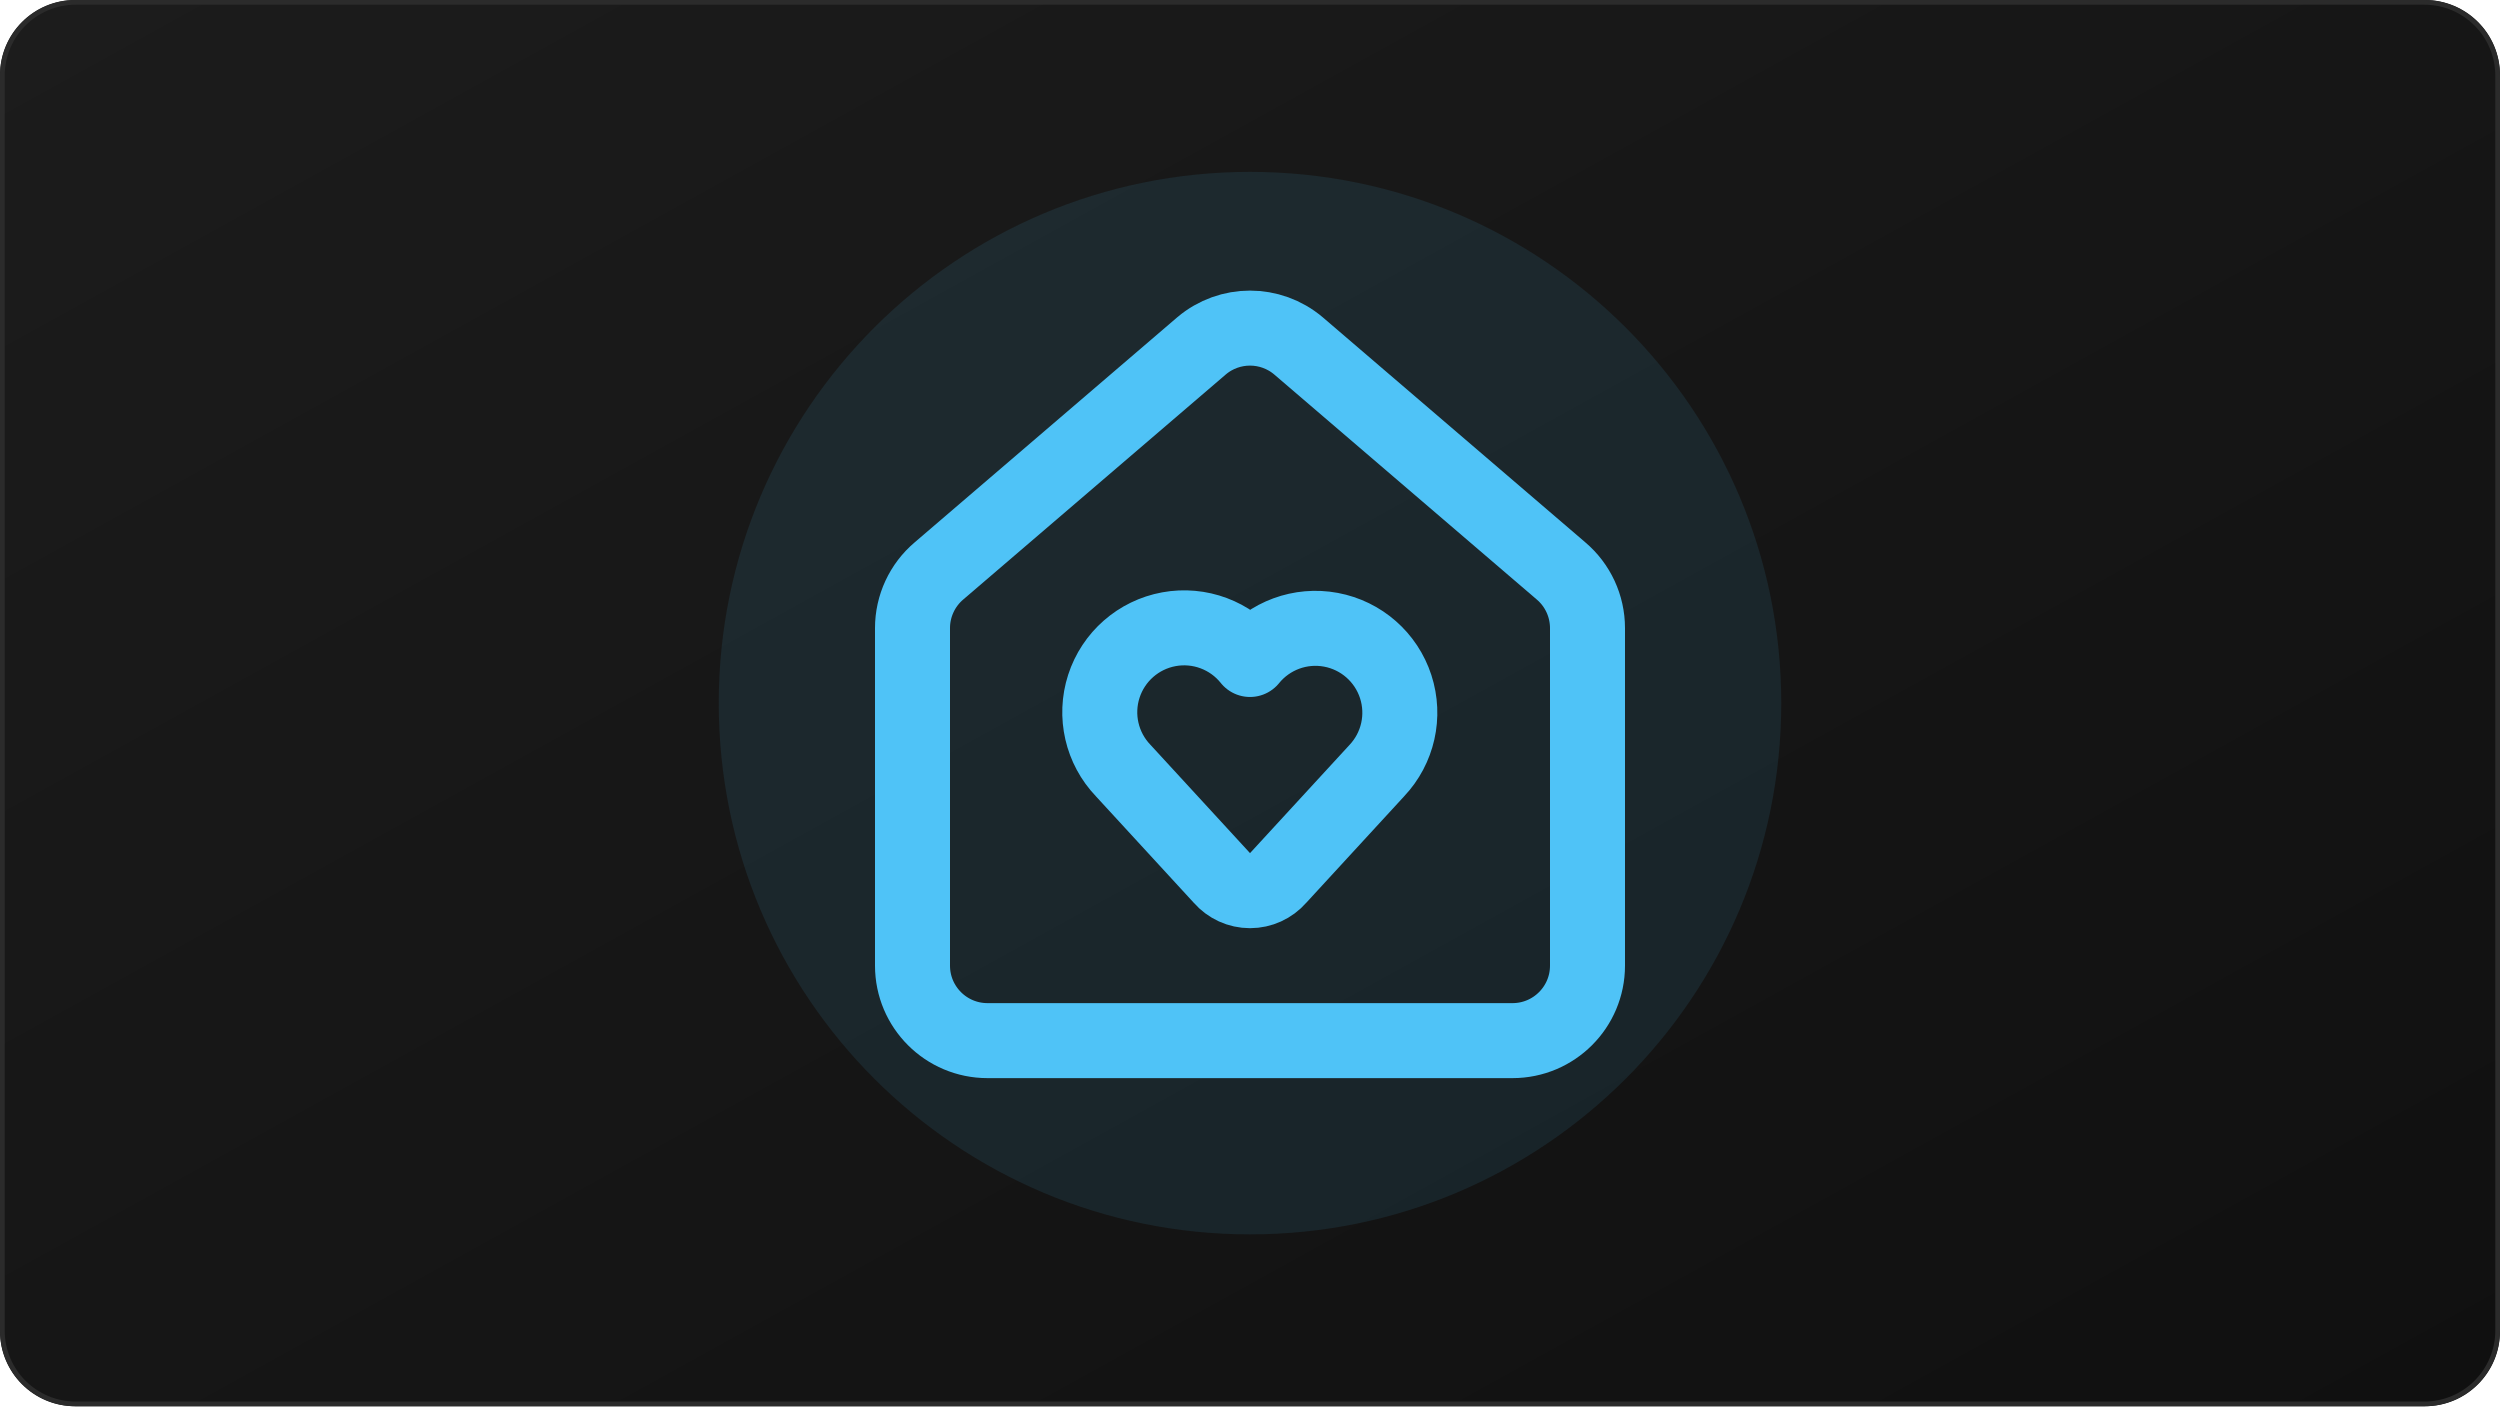
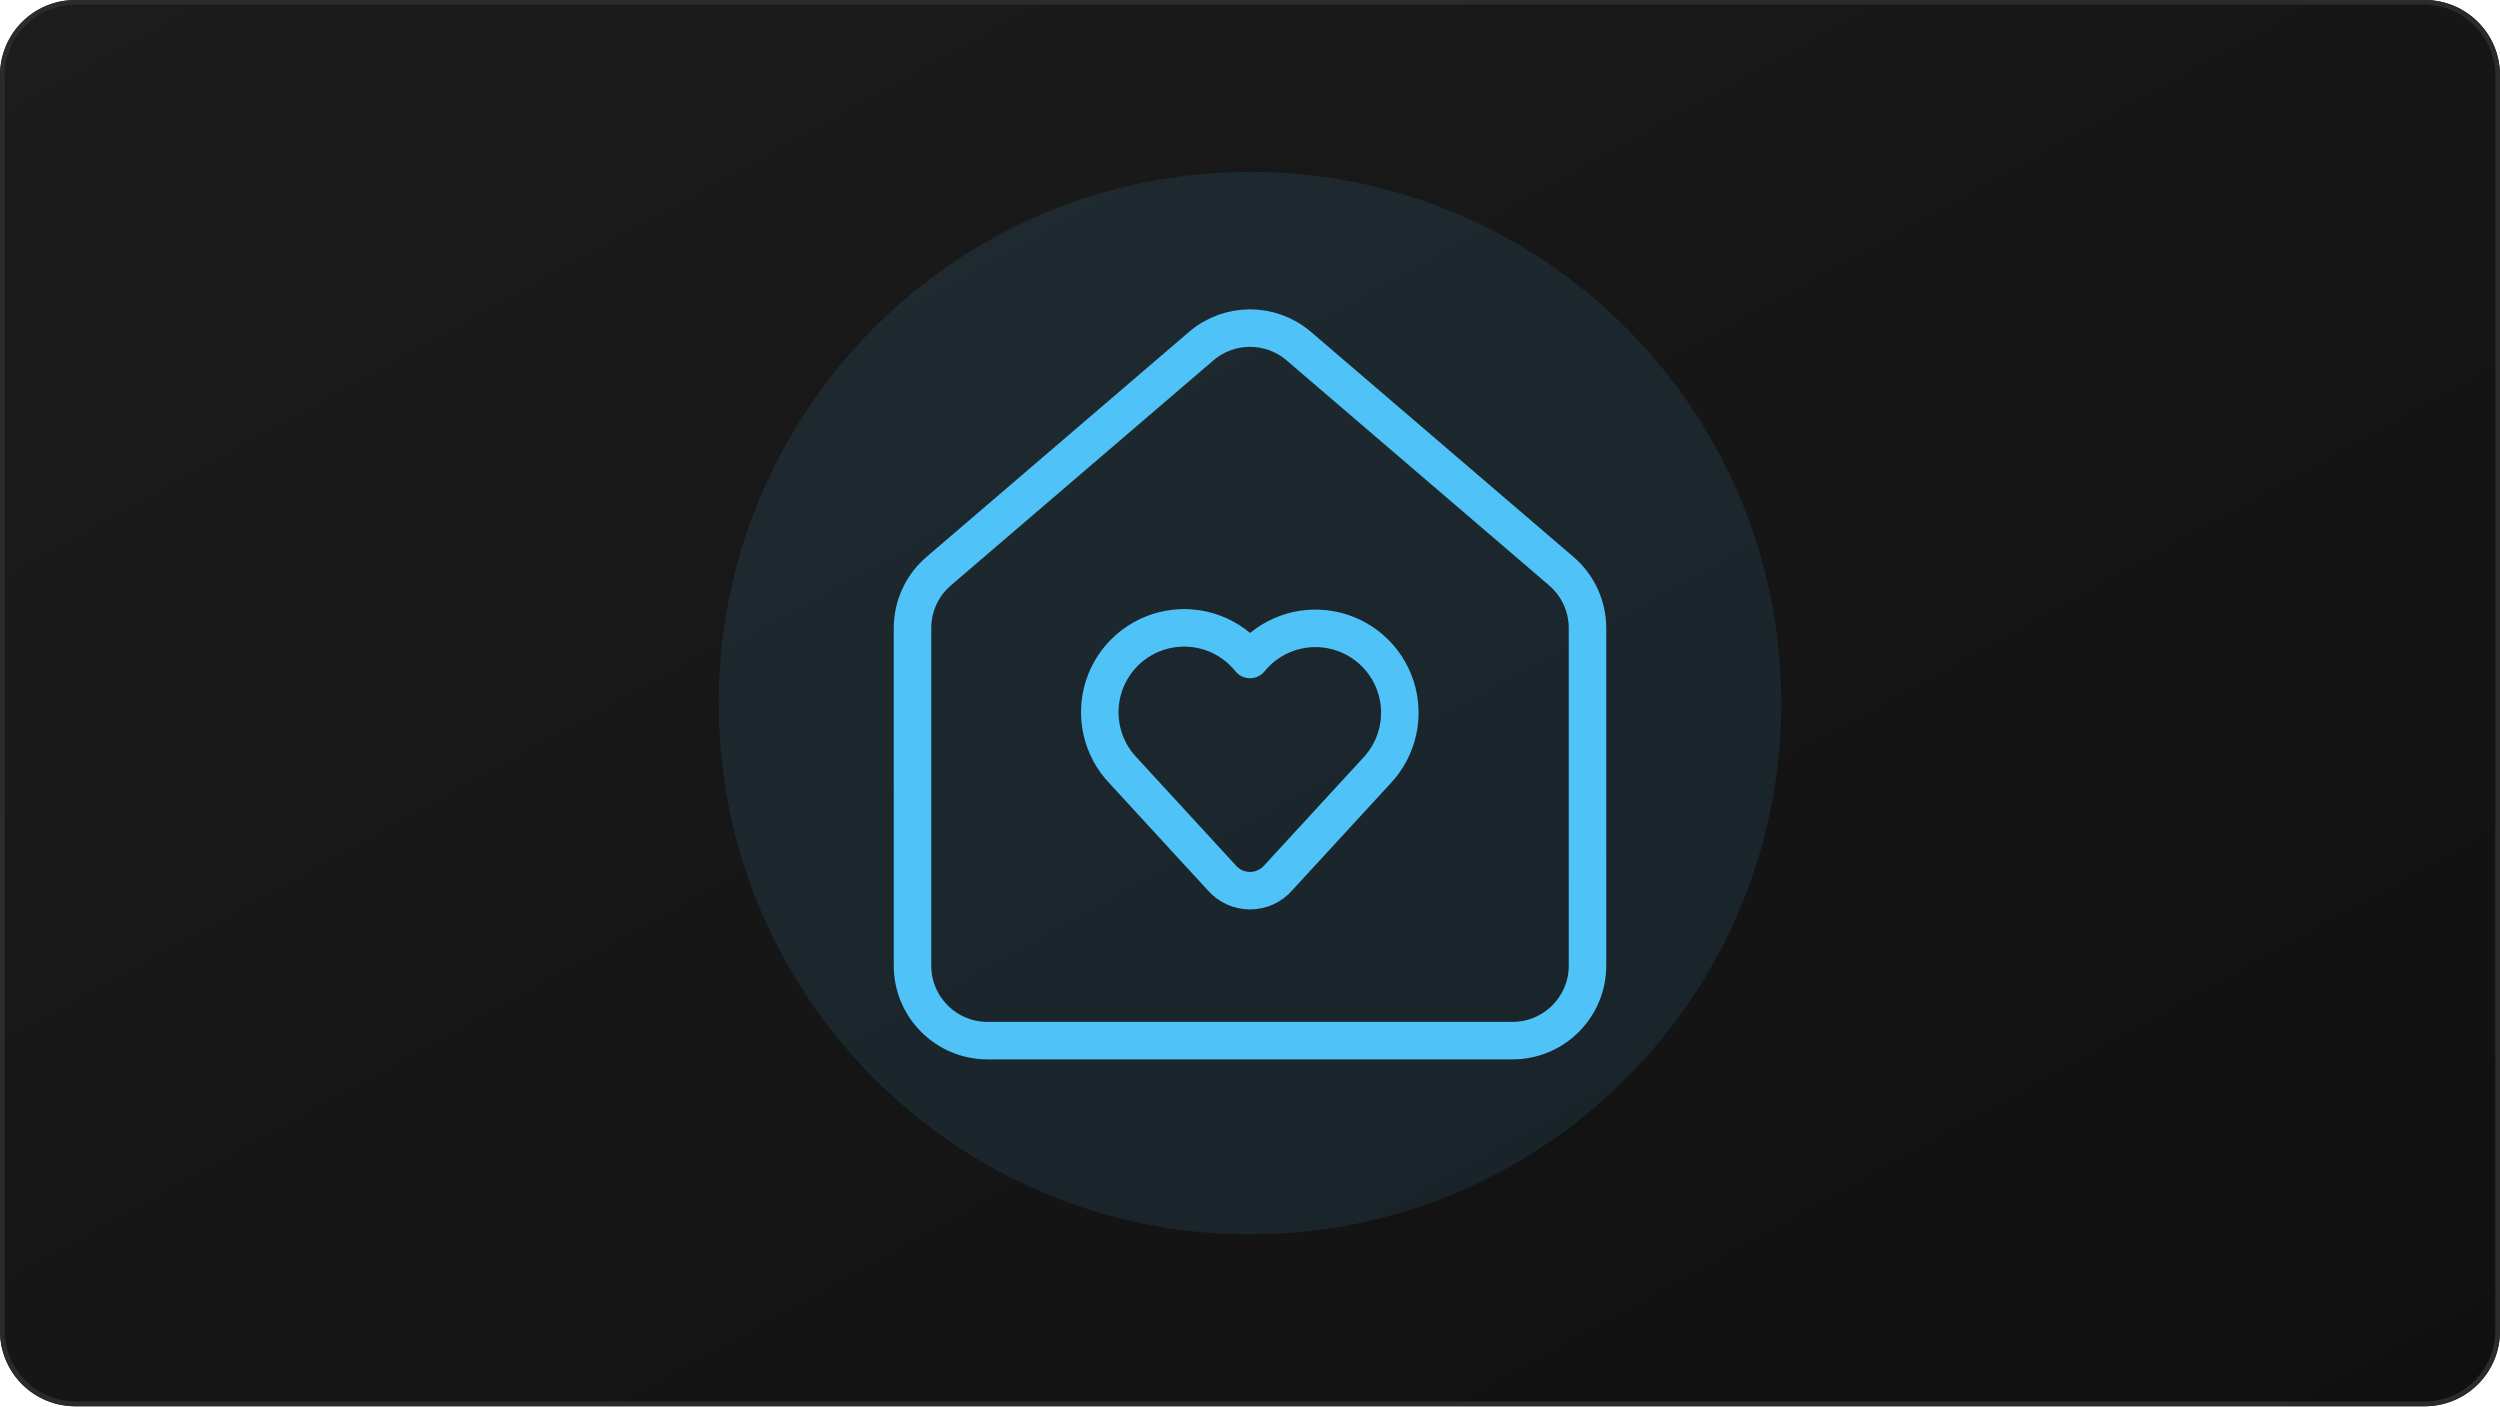
<svg xmlns="http://www.w3.org/2000/svg" viewBox="0 0 800 450" width="800" height="450" role="img" aria-label="Ícone de uma casa com um coração, representando o cuidado de saúde domiciliar do ERP MadeLife.">
  <defs>
    <linearGradient id="bg" x1="0" y1="0" x2="1" y2="1">
      <stop offset="0%" stop-color="#1c1c1c" />
      <stop offset="100%" stop-color="#101010" />
    </linearGradient>
    <clipPath id="card">
      <rect x="0" y="0" width="800" height="450" rx="24" />
    </clipPath>
  </defs>
  <g clip-path="url(#card)">
    <rect width="800" height="450" fill="url(#bg)" />
    <circle cx="400" cy="225" r="170" fill="#4fc3f7" fill-opacity="0.1" />
-     <g transform="translate(256 81) scale(12)" fill="none" stroke="#4fc3f7" stroke-width="2" stroke-linecap="round" stroke-linejoin="round">
+     <g transform="translate(256 81) scale(12)" fill="none" stroke="#4fc3f7" stroke-width="1" stroke-linecap="round" stroke-linejoin="round">
      <path d="M8.62 13.8A2.25 2.25 0 1 1 12 10.836a2.25 2.25 0 1 1 3.38 2.966l-2.626 2.856a.998.998 0 0 1-1.507 0z" />
      <path d="M3 10a2 2 0 0 1 .709-1.528l7-6a2 2 0 0 1 2.582 0l7 6A2 2 0 0 1 21 10v9a2 2 0 0 1-2 2H5a2 2 0 0 1-2-2z" />
    </g>
    <rect x="0.75" y="0.75" width="798.5" height="448.5" rx="23.5" fill="none" stroke="#2b2b2b" stroke-width="1.5" />
  </g>
</svg>
